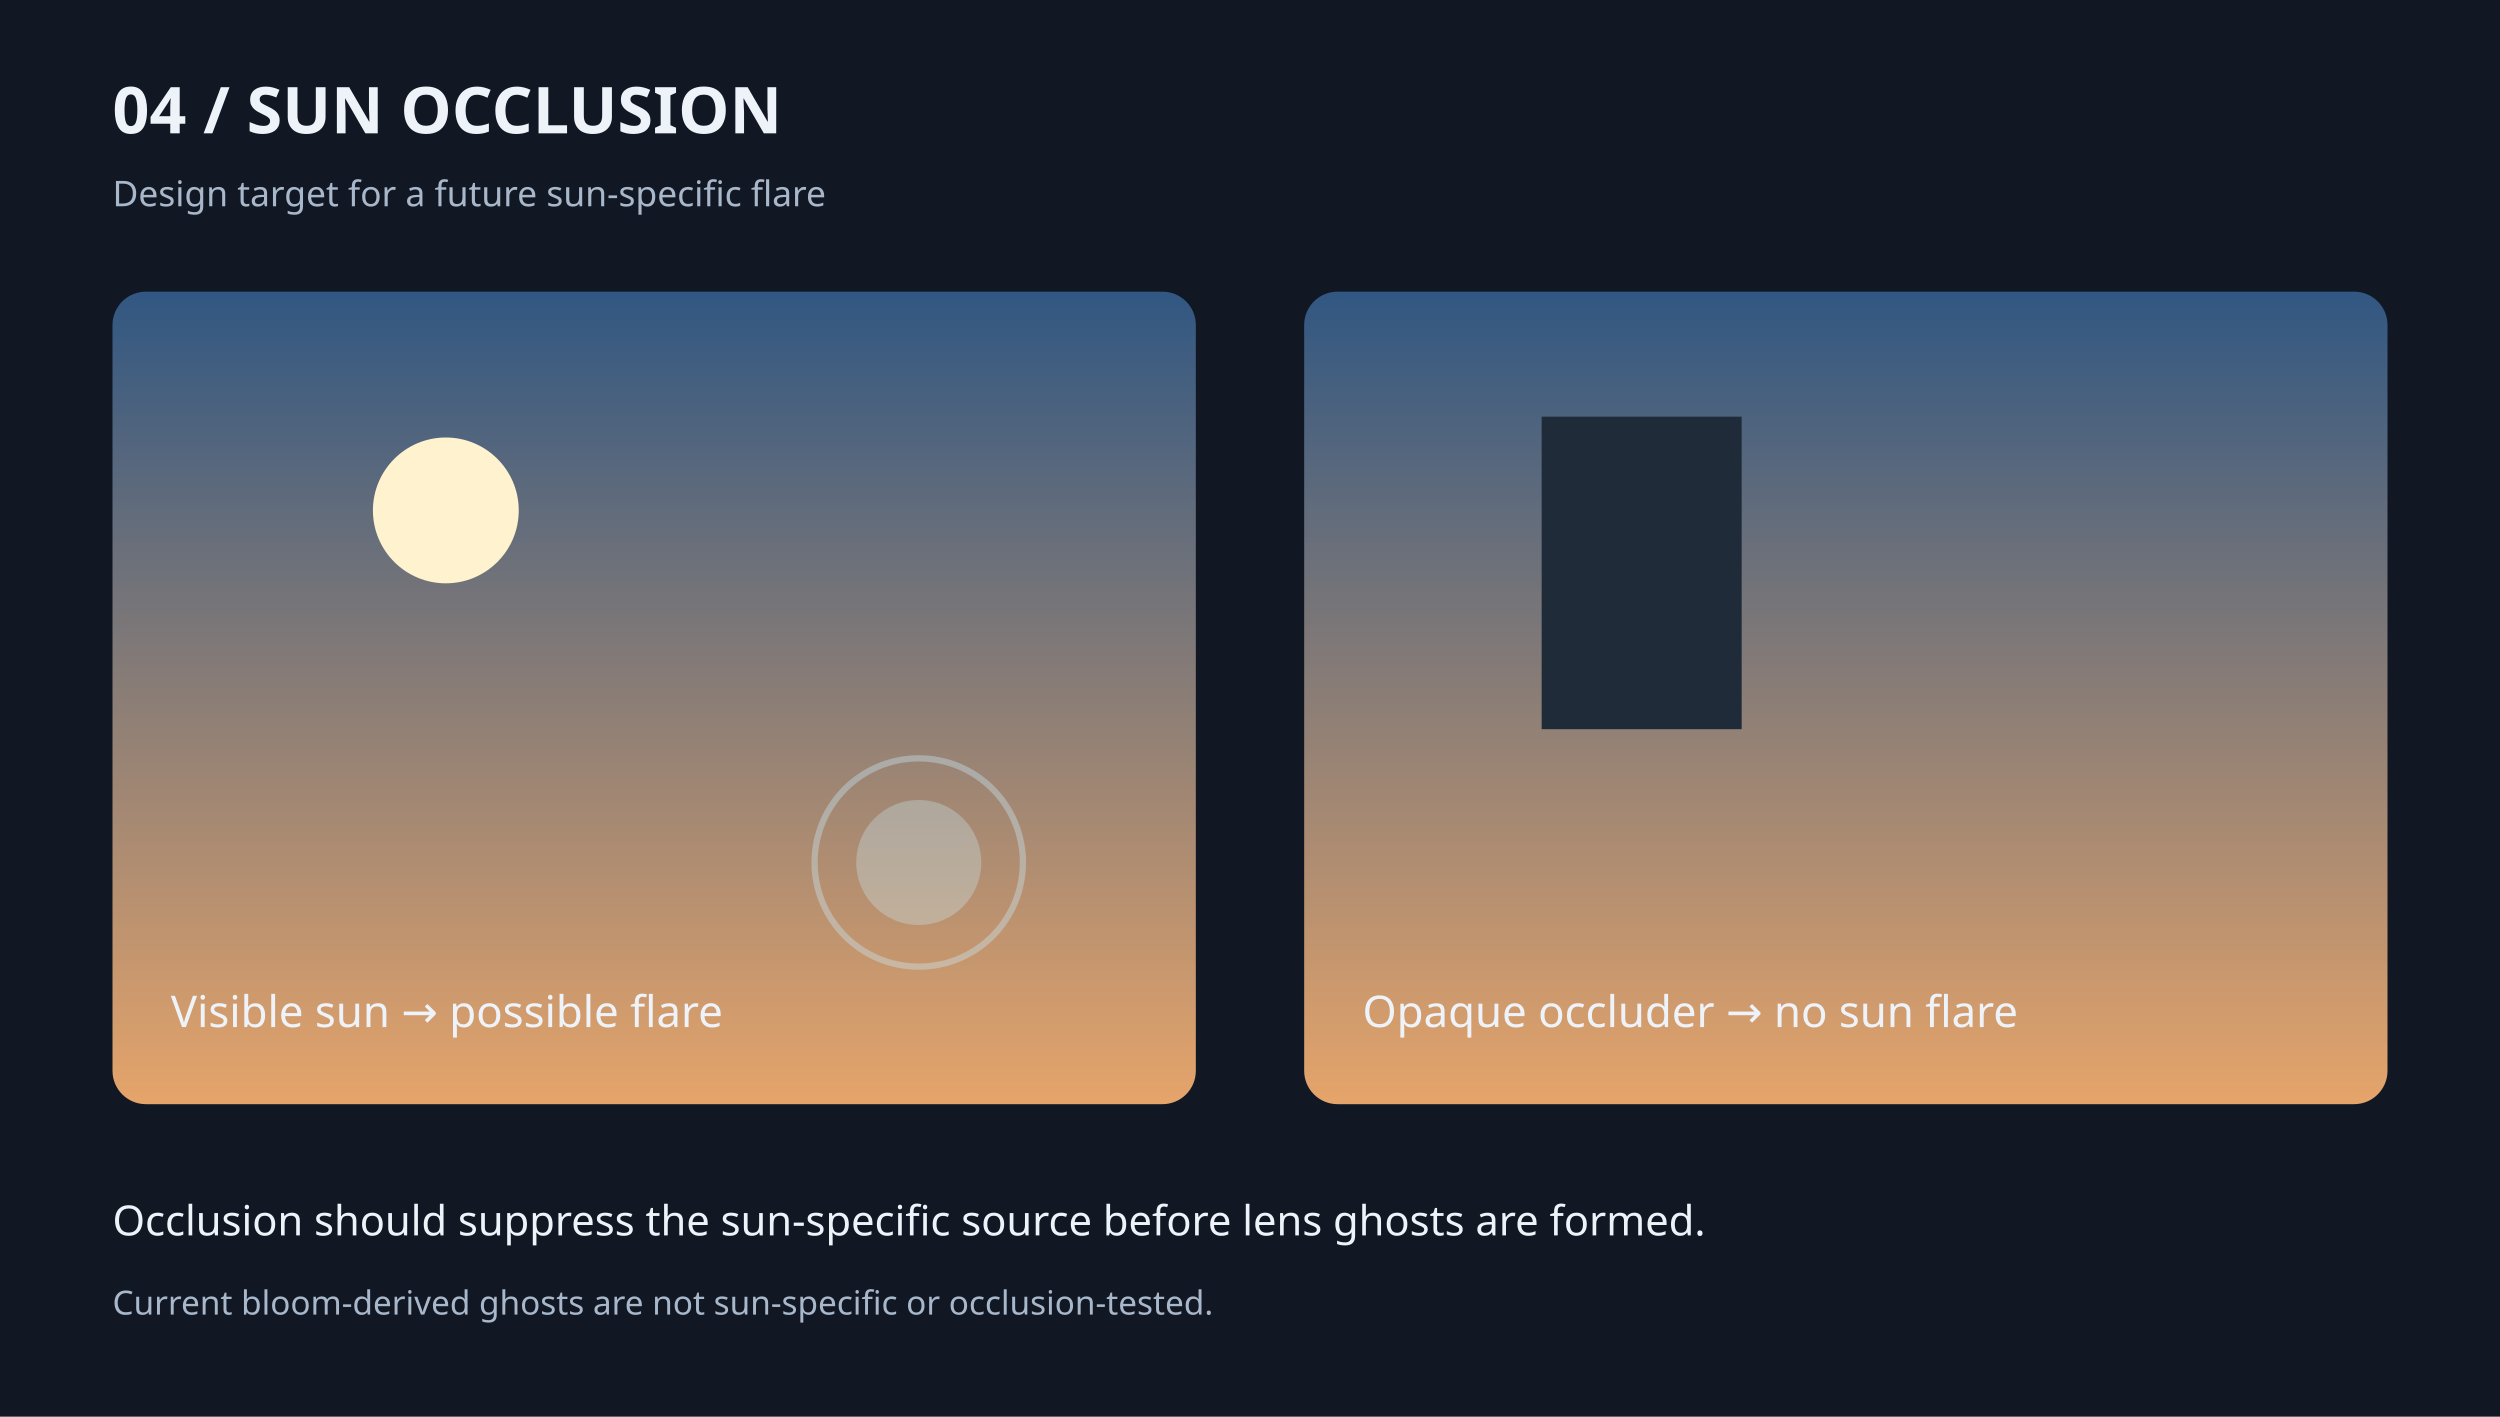
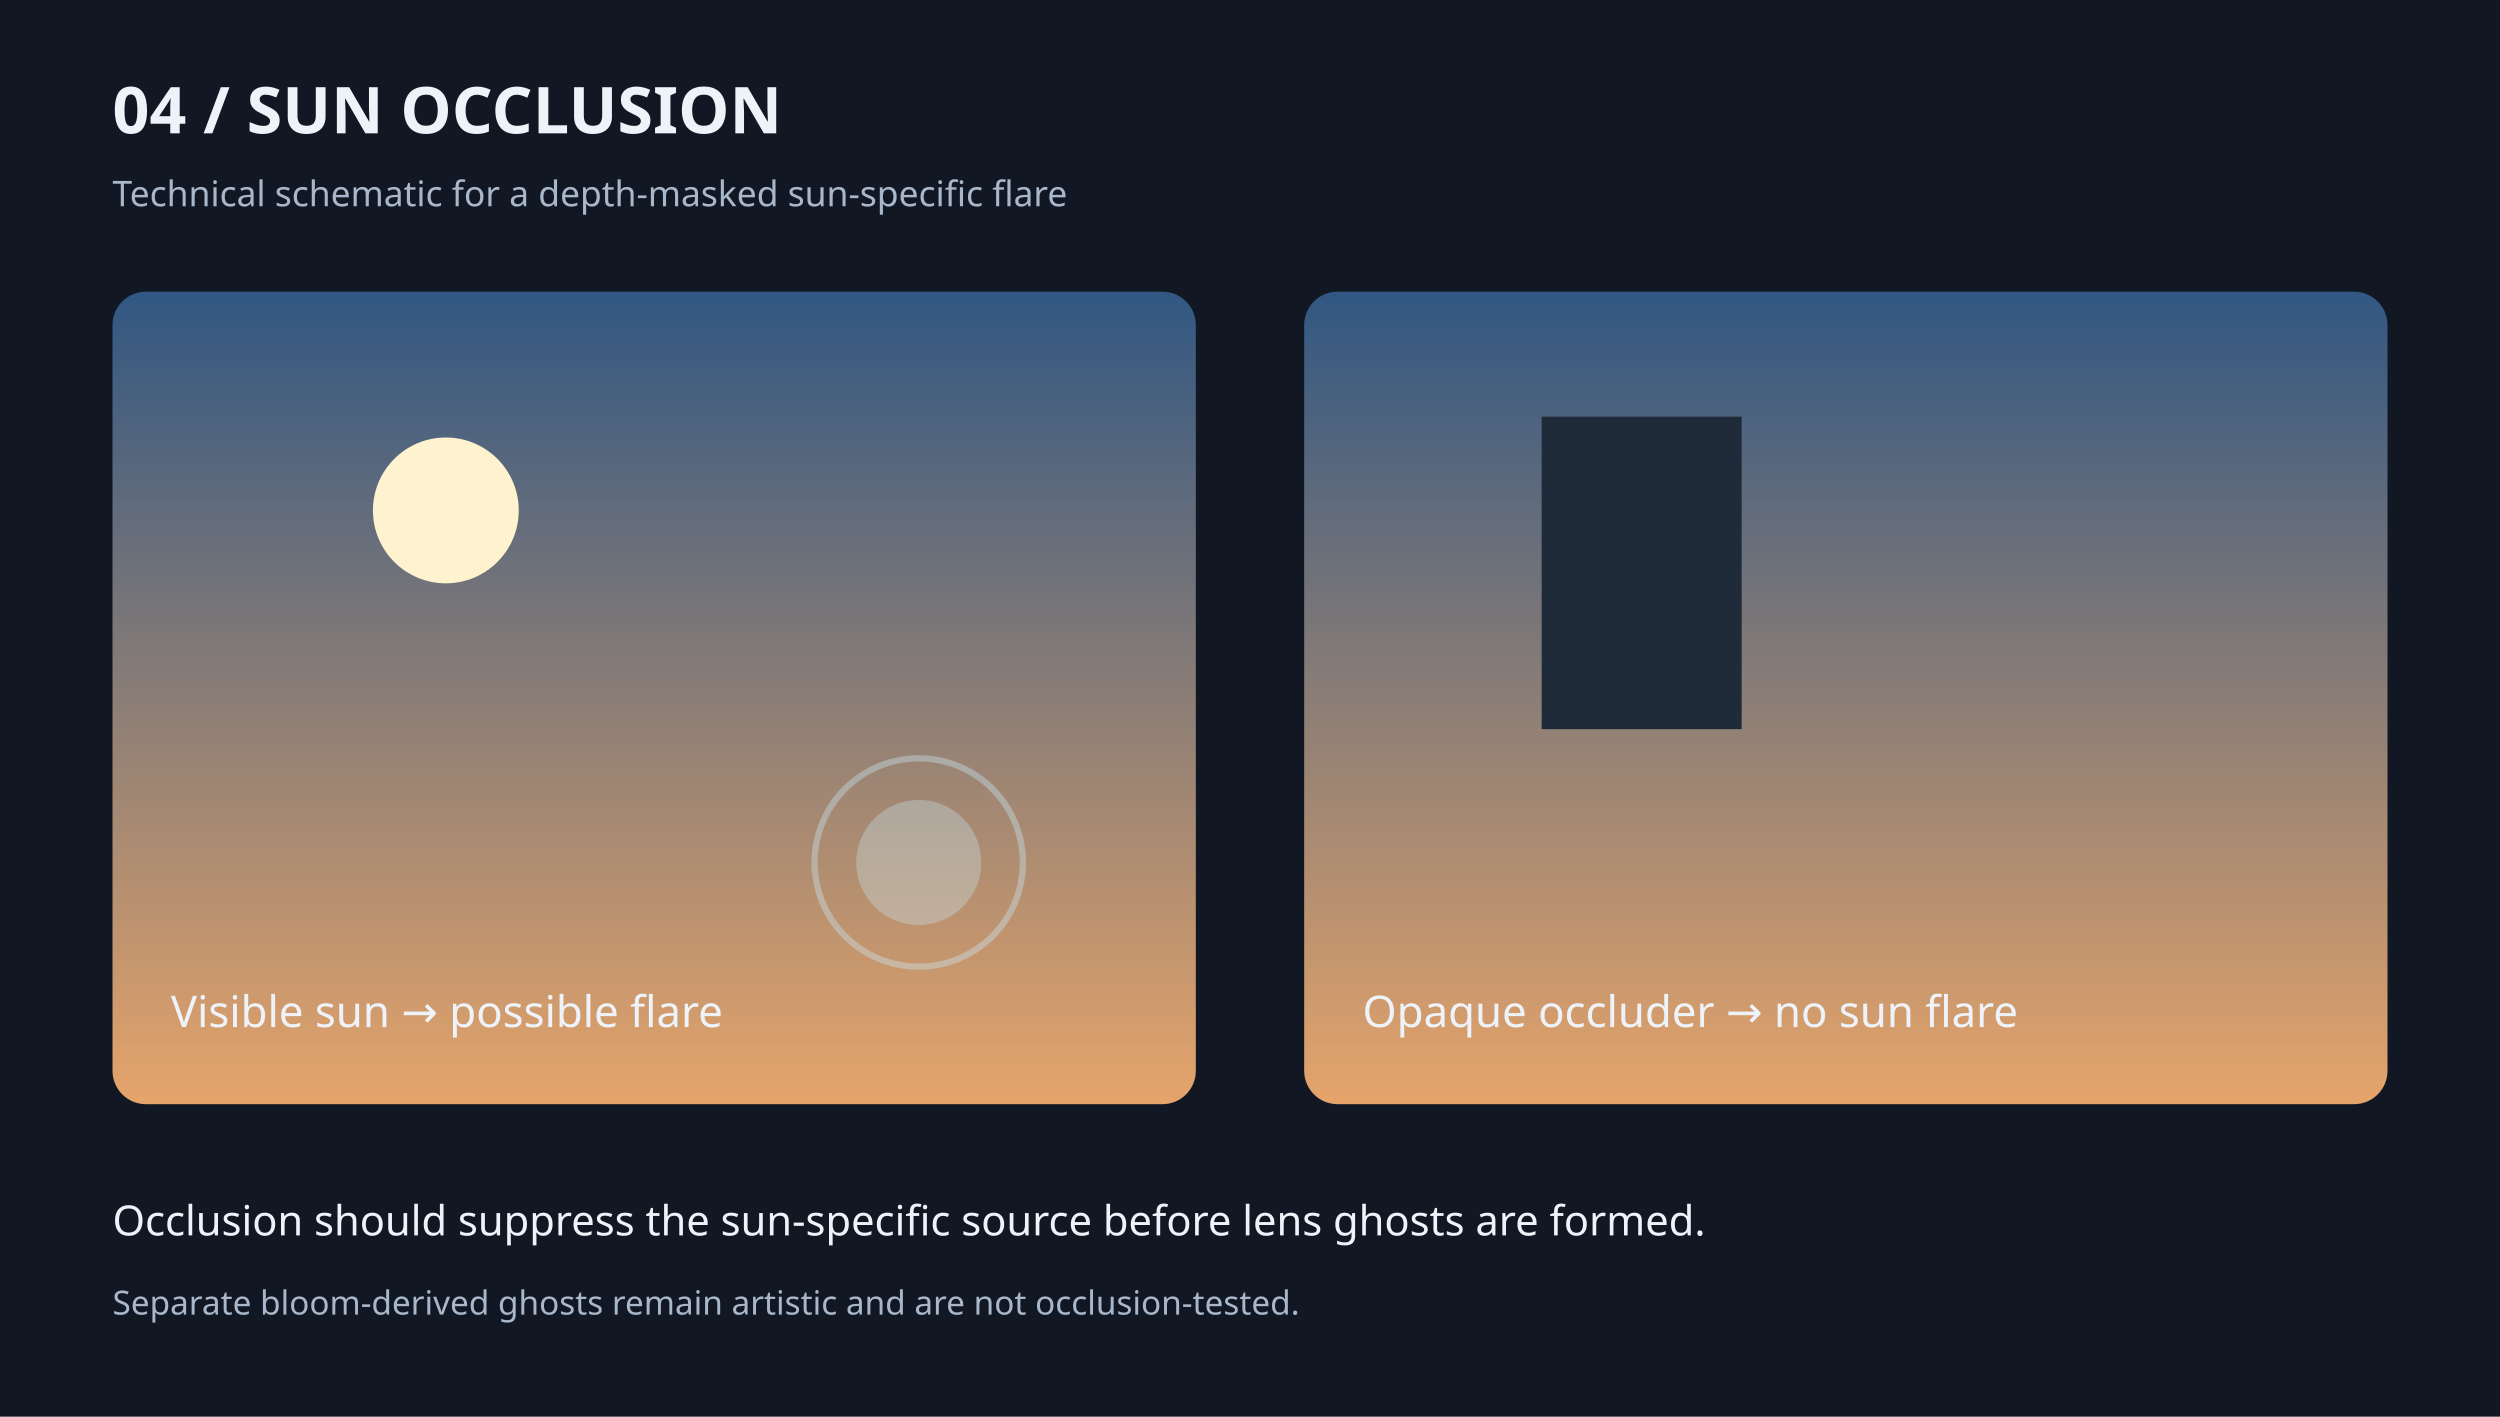
<svg xmlns="http://www.w3.org/2000/svg" width="1200" height="680" viewBox="0 0 1200 680" role="img" aria-labelledby="title desc">
  <defs>
    <linearGradient id="sky" x2="0" y2="1">
      <stop stop-color="#315782" />
      <stop offset="1" stop-color="#e5a46a" />
    </linearGradient>
  </defs>
  <rect width="1200" height="680" fill="#111824" />
  <g font-family="sans-serif" fill="#eef3fa">
    <text x="54" y="64" font-size="31" font-weight="bold">04 / SUN OCCLUSION</text>
-     <text x="54" y="99" font-size="17" fill="#a8b7ca">Design target for a future sun-specific flare</text>
+     <text x="54" y="99" font-size="17" fill="#a8b7ca">Technical schematic for a depth-masked sun-specific flare</text>
    <rect x="54" y="140" width="520" height="390" rx="16" fill="url(#sky)" />
    <rect x="626" y="140" width="520" height="390" rx="16" fill="url(#sky)" />
    <circle cx="214" cy="245" r="35" fill="#fff2ce" />
    <circle cx="441" cy="414" r="30" fill="#c9ebf9" opacity=".32" />
    <circle cx="441" cy="414" r="50" fill="none" stroke="#c9ebf9" opacity=".38" stroke-width="3" />
    <circle cx="786" cy="245" r="35" fill="#fff2ce" />
    <path d="M740 200h96v150h-96z" fill="#202b39" />
    <text x="82" y="493" font-size="21">Visible sun → possible flare</text>
    <text x="654" y="493" font-size="21">Opaque occluder → no sun flare</text>
    <text x="54" y="593" font-size="20">Occlusion should suppress the sun-specific source before lens ghosts are formed.</text>
-     <text x="54" y="631" font-size="16" fill="#a8b7ca">Current bloom-derived ghosts are not sun-specific or occlusion-tested.</text>
+     <text x="54" y="631" font-size="16" fill="#a8b7ca">Separate bloom-derived ghosts remain artistic and are not occlusion-tested.</text>
  </g>
</svg>
